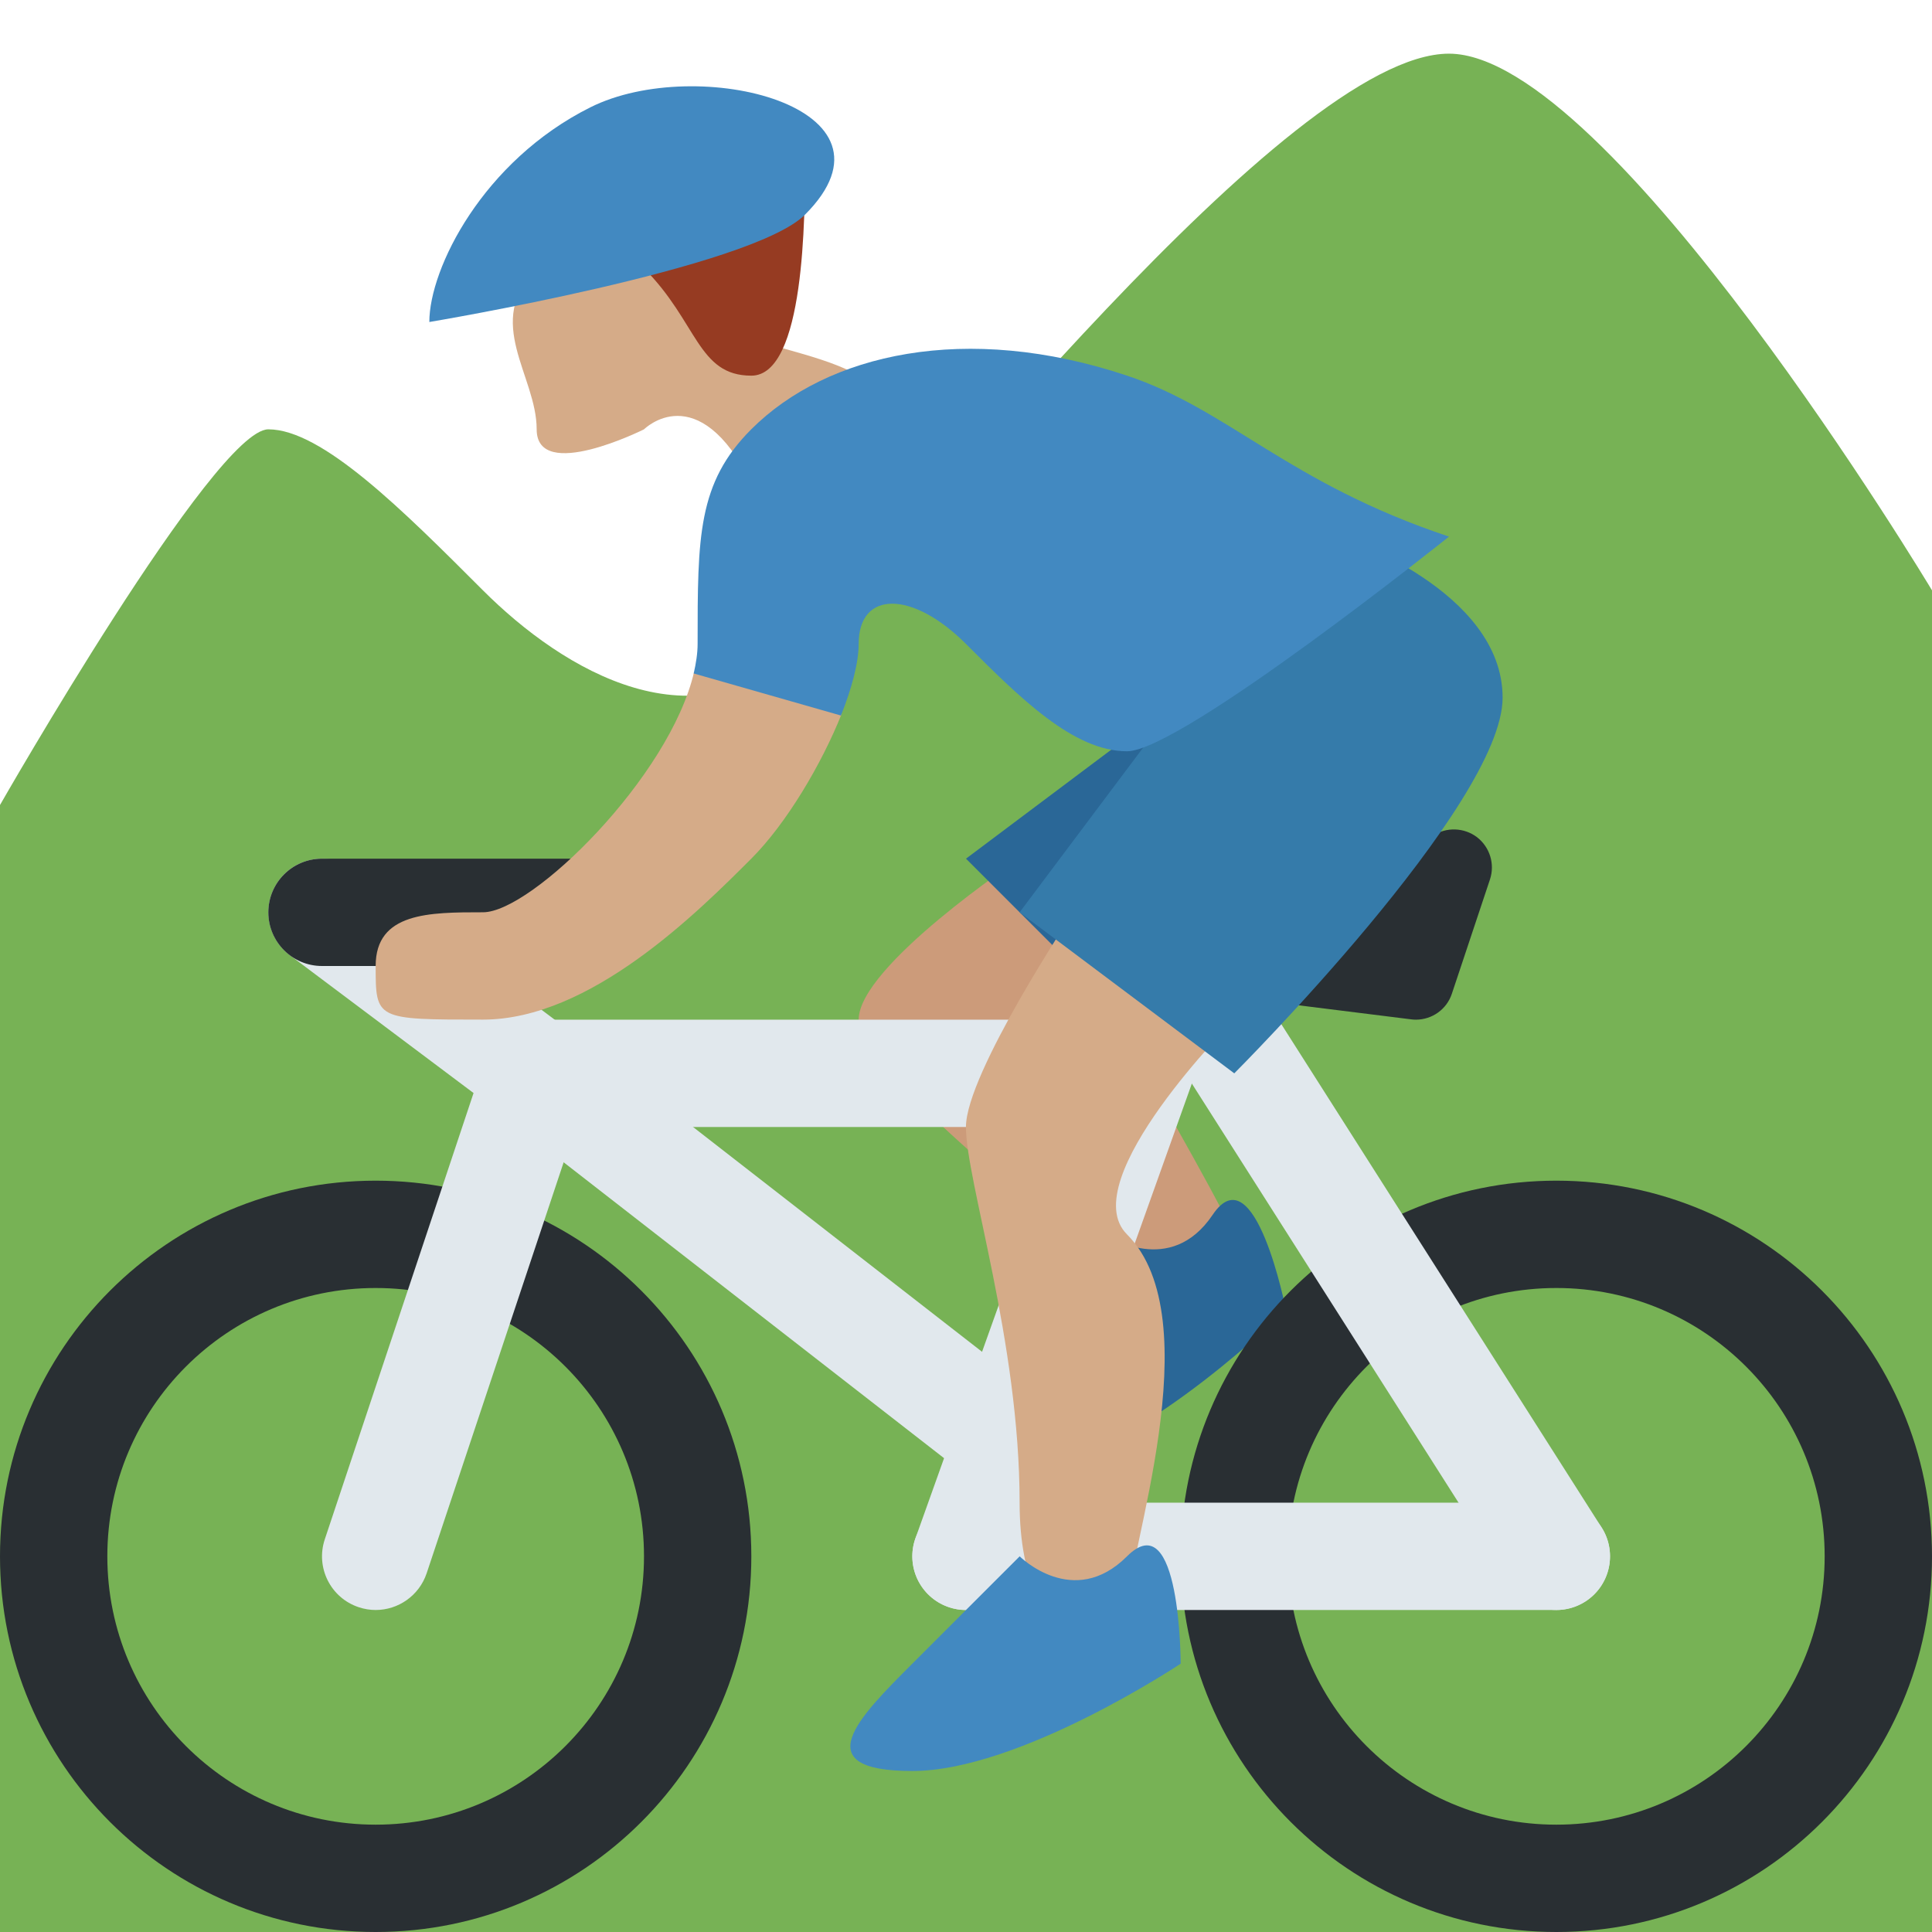
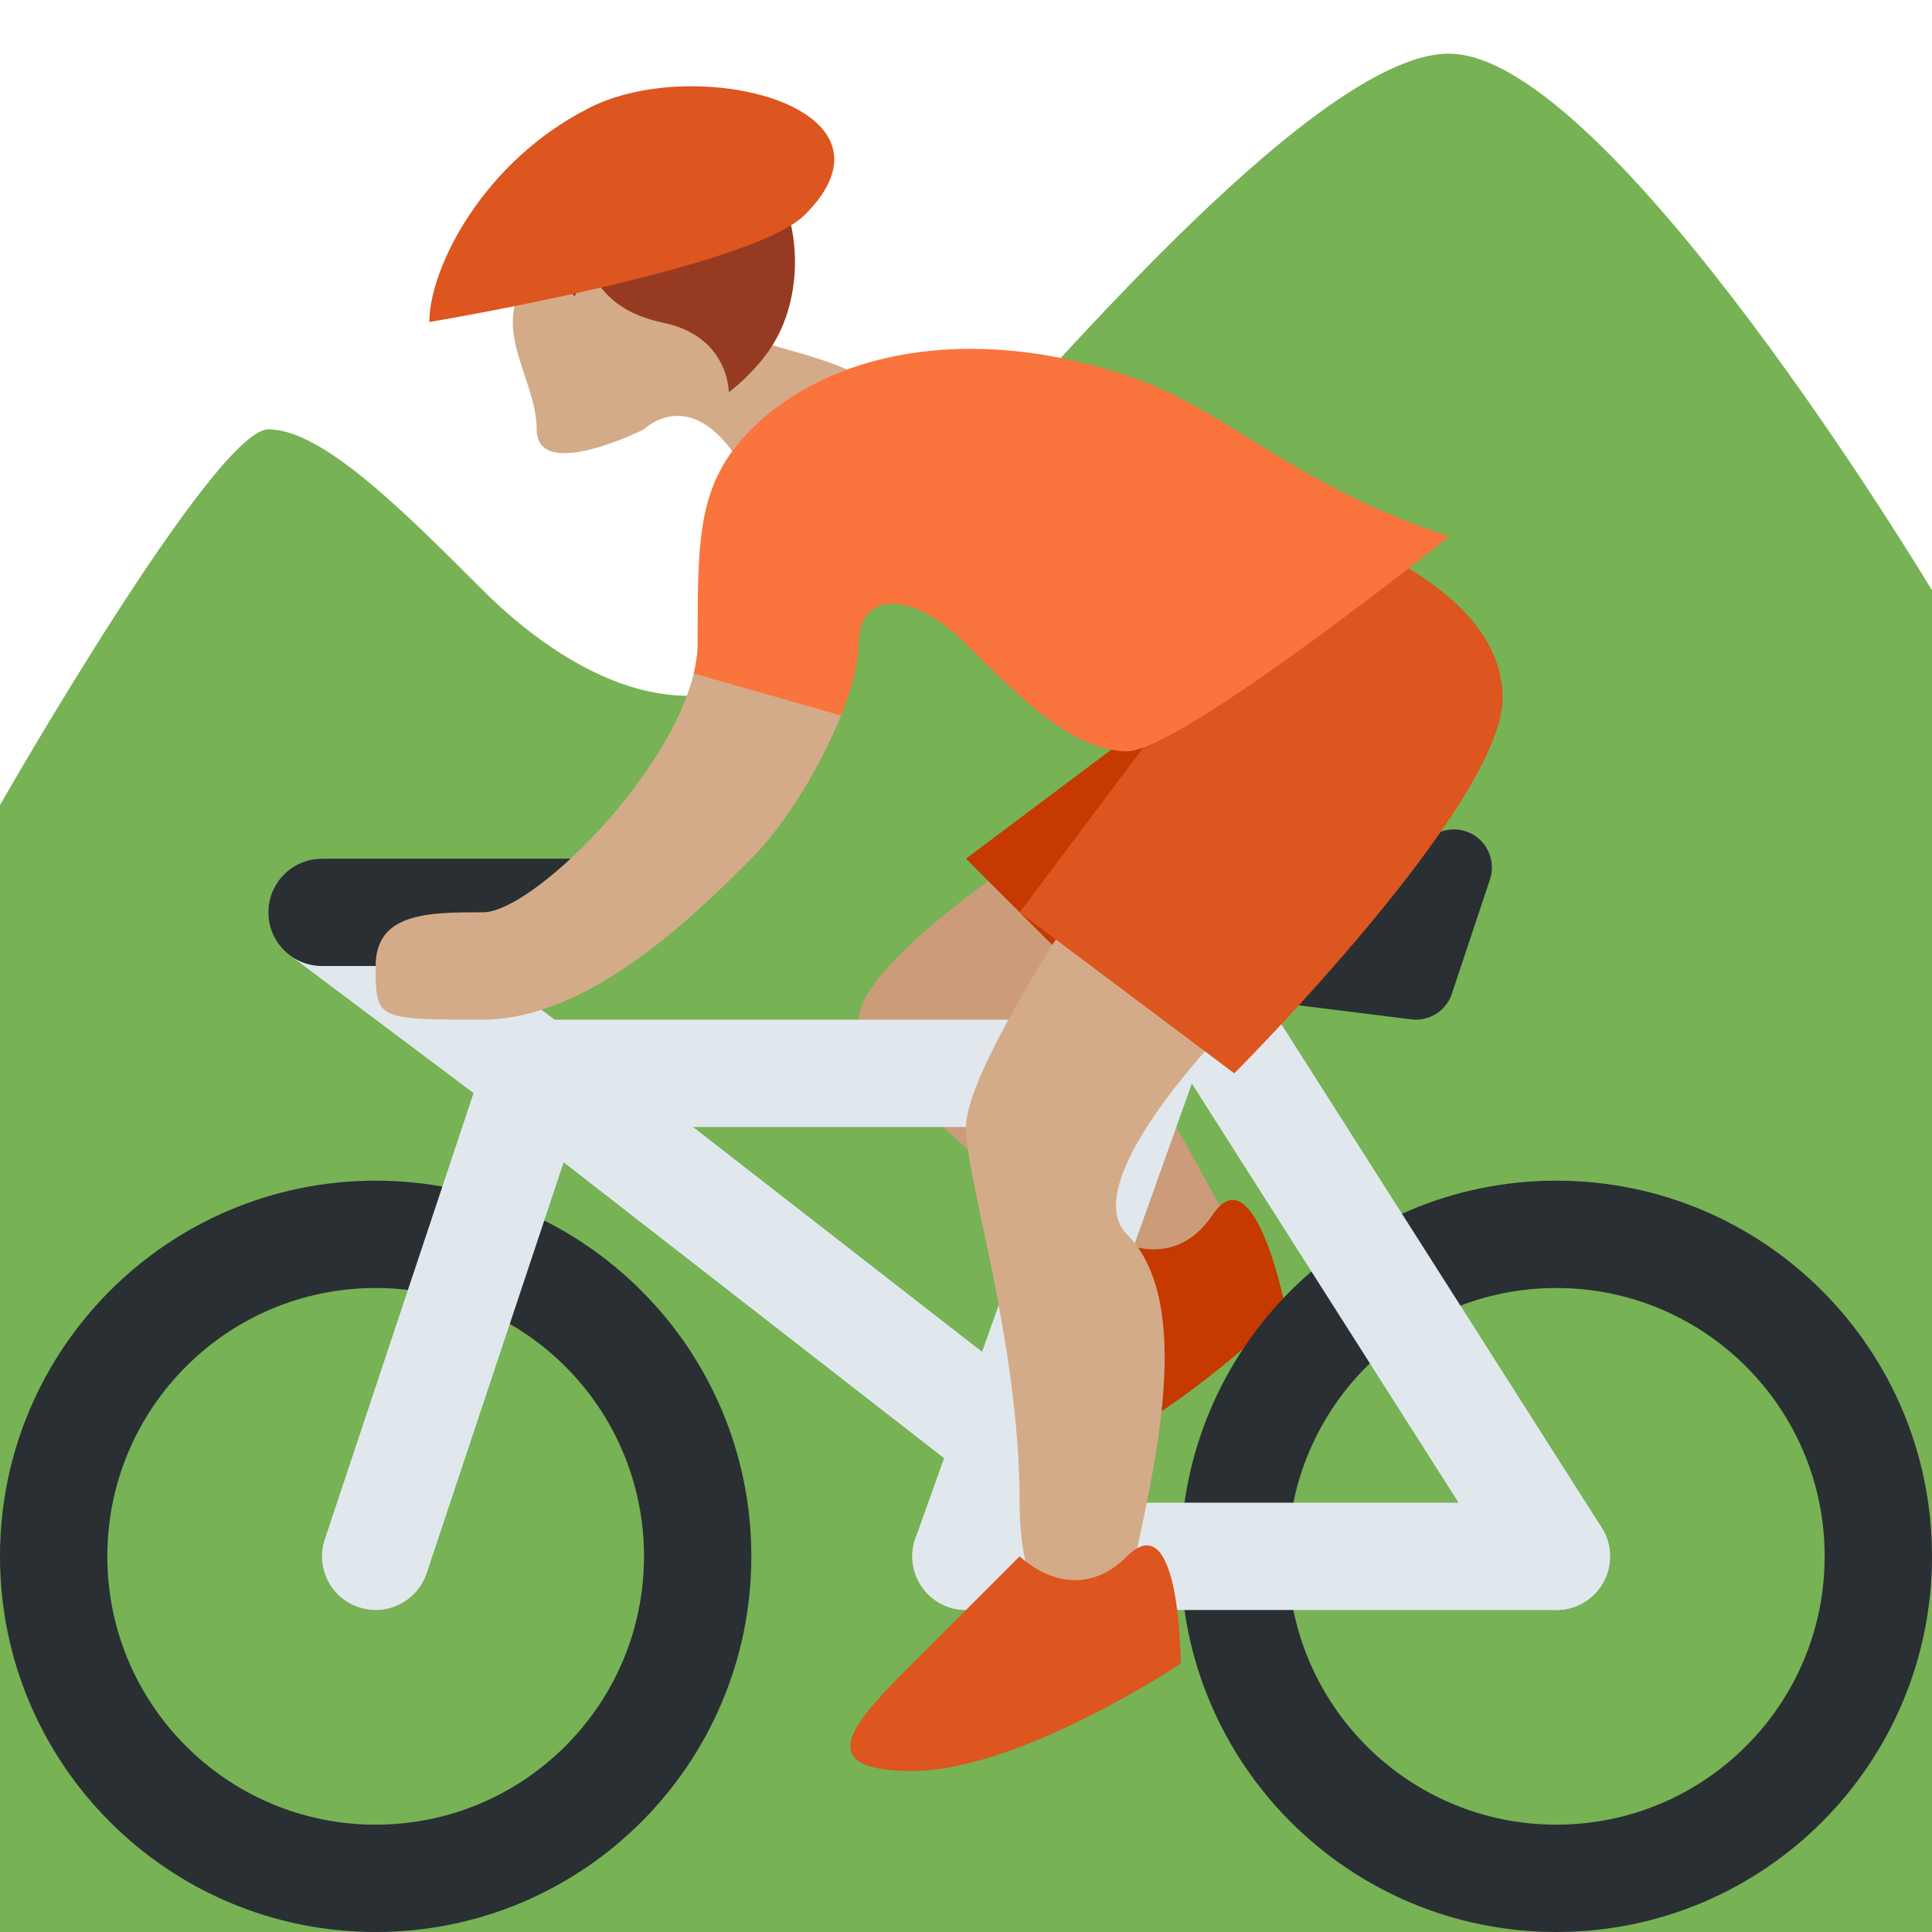
<svg xmlns="http://www.w3.org/2000/svg" viewBox="0 0 36 36">
  <path fill="#77B255" d="M0 36h36V11S29.999 1 26.999 1s-10 9-12 11-4.5.5-6-1C7.5 9.5 6 8 5 8s-5 7-5 7v21z" />
-   <path fill="#D5AB88" d="M10 5c-1 1 0 2 0 3s2 0 2 0 1-1 2 1 4 1 3-1-4-1-4-3-3 0-3 0z" />
-   <path fill="#963B22" d="M15 3c0 1 0 4-1 4s-1-1-2-2 3-2 3-2z" />
+   <path fill="#D4AB88" d="M10 5c-1 1 0 2 0 3s2 0 2 0 1-1 2 1 4 1 3-1-4-1-4-3-3 0-3 0z" />
+   <path fill="#963B22" d="M14.071 2.944c-.745-.684-2.861-1.006-3.922.248-.899.018-1.072.909-.906 1.371.133.369 1.086.286 1.46.963.128-.213.099-.592.026-.783.353.229.369 1.007 1.634 1.272 1.223.256 1.217 1.294 1.217 1.294s.541-.397.863-.957c.614-1.07.448-2.654-.372-3.408z" />
  <path fill="#CC9B7A" d="M19 16s-3 2-3 3 4 4 5 5 3 1 2-1-4-7-4-7z" />
-   <path fill="#2A6797" d="M20.634 23.021s1.173.789 1.962-.385c.789-1.174 1.365 1.771 1.365 1.771s-2.559 2.539-4.521 2.924c-1.962.385-1.173-.789-.385-1.962l1.579-2.348z" />
+   <path fill="#C63900" d="M20.634 23.021s1.173.789 1.962-.385c.789-1.174 1.365 1.771 1.365 1.771s-2.559 2.539-4.521 2.924c-1.962.385-1.173-.789-.385-1.962l1.579-2.348z" />
  <path fill="#292F33" d="M7 22c-3.866 0-7 3.134-7 7s3.134 7 7 7 7-3.134 7-7-3.133-7-7-7zm0 12c-2.761 0-5-2.238-5-5s2.239-5 5-5 5 2.238 5 5-2.238 5-5 5zm22-12c-3.865 0-7 3.134-7 7s3.135 7 7 7c3.867 0 7-3.134 7-7s-3.133-7-7-7zm0 12c-2.761 0-5-2.238-5-5s2.239-5 5-5c2.762 0 5 2.238 5 5s-2.238 5-5 5z" />
  <g fill="#E1E8ED">
    <path d="M22 20c0-.553-.484-1-1.083-1H10.083C9.485 19 9 19.447 9 20c0 .553.485 1 1.083 1h10.833c.6 0 1.084-.447 1.084-1zm8 9c0-.553-.447-1-1-1H18c-.552 0-1 .447-1 1 0 .553.448 1 1 1h11c.553 0 1-.447 1-1z" />
    <path d="M21.224 17l-4.166 11.664c-.185.519.086 1.092.606 1.277.111.04.224.059.336.059.411 0 .796-.255.942-.664L23.348 17h-2.124z" />
    <path d="M29.001 30c-.33 0-.654-.164-.845-.463l-7-11c-.297-.466-.159-1.084.307-1.381.467-.297 1.084-.159 1.381.307l7 11c.297.466.159 1.084-.307 1.381-.167.105-.352.156-.536.156zM19 25.734l-8.387-6.524c-.435-.34-1.063-.26-1.403.176-.339.437-.26 1.064.176 1.403l9 7c.182.143.398.211.613.211H19v-2.266z" />
    <path d="M7 30c-.104 0-.211-.017-.316-.052-.524-.174-.807-.74-.632-1.265l2.772-8.316-3.423-2.568c-.442-.331-.531-.958-.2-1.4.331-.44.957-.531 1.4-.2l4.577 3.433-3.228 9.684c-.141.419-.532.684-.95.684z" />
  </g>
  <path fill="#292F33" d="M26.383 19c-.03 0-.059-.002-.089-.006l-5.672-.708c-.372-.046-.644-.374-.62-.748.023-.374.333-.665.707-.665.041 0 4.067-.018 5.989-1.299.25-.167.582-.157.824.026.239.185.337.501.241.788l-.709 2.127c-.096.293-.369.485-.671.485zM11 18H6c-.552 0-1-.448-1-1s.448-1 1-1h5c.552 0 1 .448 1 1s-.448 1-1 1z" />
-   <path fill="#2A6797" d="M21.999 13L18 16l3 3z" />
-   <path fill="#D5AB88" d="M19.999 17s-2 3-2 4 1 4 1 7 2 3 2 2 1.581-5.419 0-7c-1-1 2-4 2-4l-3-2zm-4.314-3.703l-2.75-.784c-.447 1.956-3.023 4.486-3.935 4.486-1 0-2 0-2 1s0 1 2 1 4-2 5-3c.65-.65 1.309-1.757 1.685-2.702z" />
-   <path fill="#357BAA" d="M21.999 13l-3 4 4 3s5-5 5-7-3-3-3-3l-3 3z" />
-   <path fill="#4289C1" d="M20.999 6.999c-3-1-5.585-.414-7 1-1 1-1 2-1 4 0 .176-.03.362-.073.55l2.744.784c.202-.509.33-.984.33-1.334 0-1 1-1 2 0s2 2 3 2 6-4 6-4c-3.001-1-4.103-2.368-6.001-3zM19 29s1 1 2 0 1 2 1 2-3 2-5 2-1-1 0-2l2-2zM11 2c2-1 6 0 4 2-1 1-7 2-7 2 0-1 1-3 3-4z" />
+   <path fill="#C63900" d="M21.999 13L18 16l3 3z" />
+   <path fill="#D4AB88" d="M19.999 17s-2 3-2 4 1 4 1 7 2 3 2 2 1.581-5.419 0-7c-1-1 2-4 2-4l-3-2zm-4.314-3.703l-2.75-.784c-.447 1.956-3.023 4.486-3.935 4.486-1 0-2 0-2 1s0 1 2 1 4-2 5-3c.65-.65 1.309-1.757 1.685-2.702z" />
+   <path fill="#DD551F" d="M21.999 13l-3 4 4 3s5-5 5-7-3-3-3-3l-3 3z" />
+   <path fill="#FA743E" d="M20.999 6.999c-3-1-5.585-.414-7 1-1 1-1 2-1 4 0 .176-.03.362-.073.55l2.744.784c.202-.509.33-.984.33-1.334 0-1 1-1 2 0s2 2 3 2 6-4 6-4c-3.001-1-4.103-2.368-6.001-3z" />
+   <path fill="#DD551F" d="M19 29s1 1 2 0 1 2 1 2-3 2-5 2-1-1 0-2l2-2zM11 2c2-1 6 0 4 2-1 1-7 2-7 2 0-1 1-3 3-4z" />
</svg>
